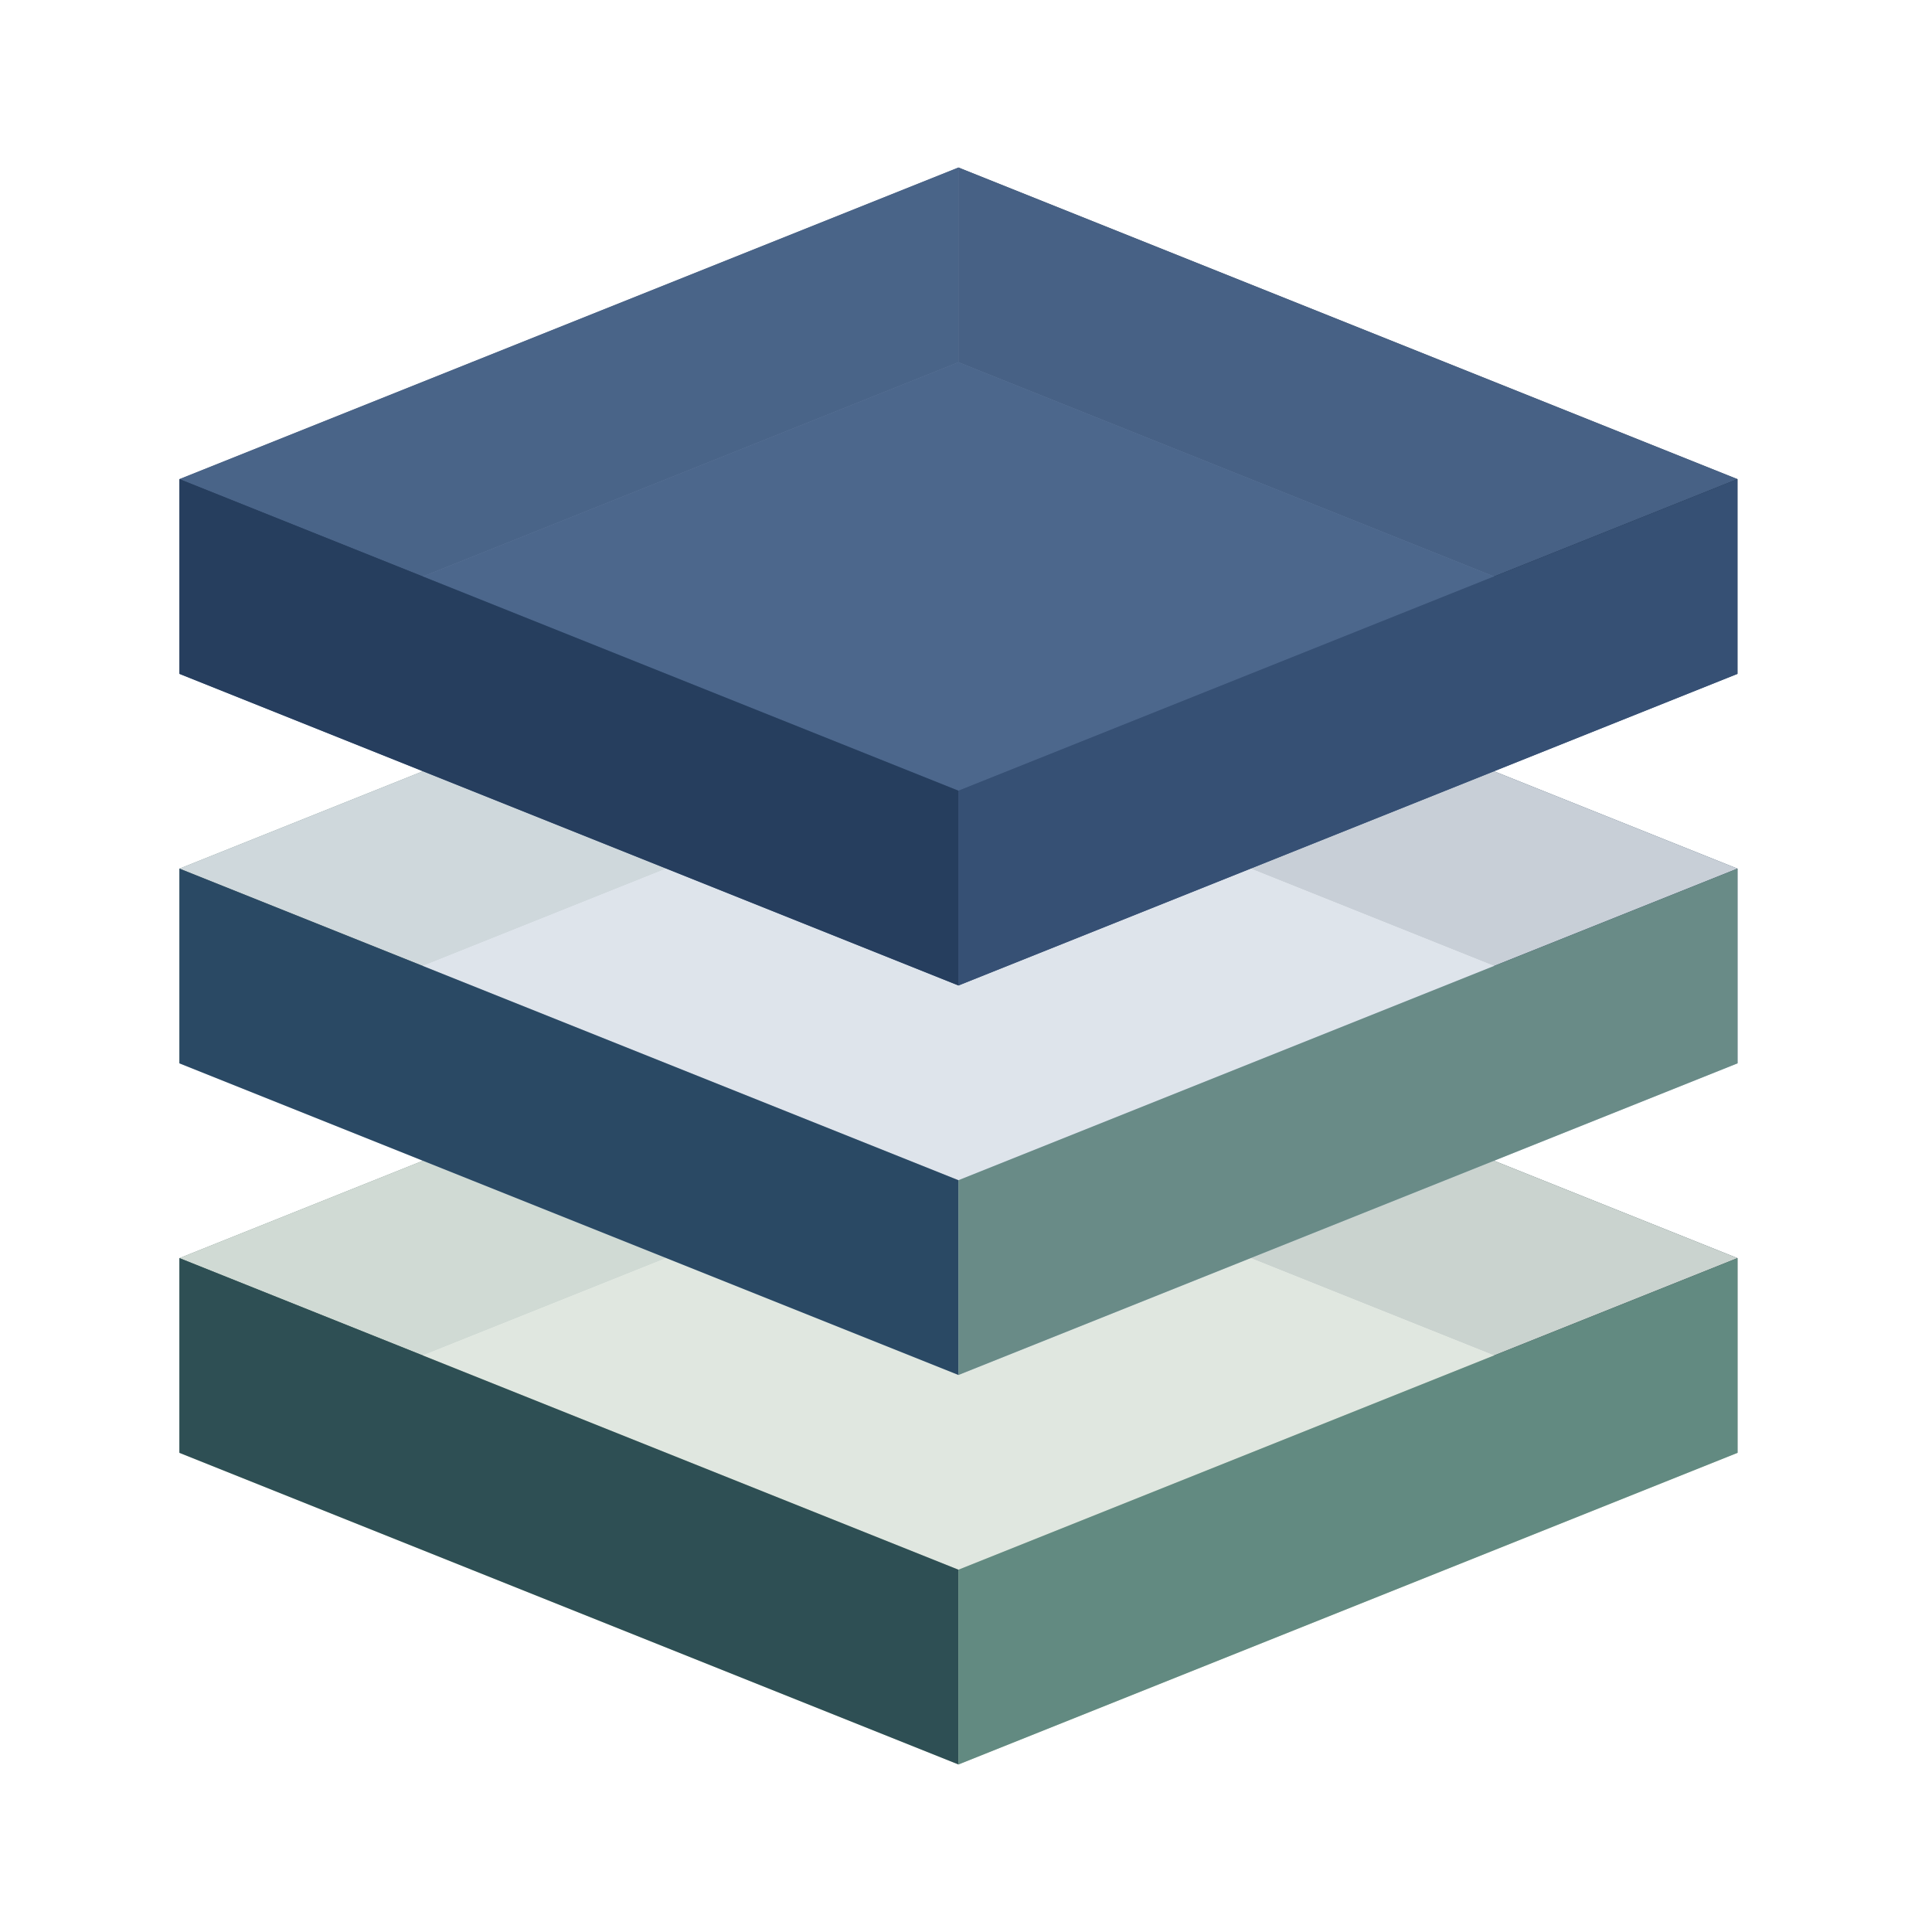
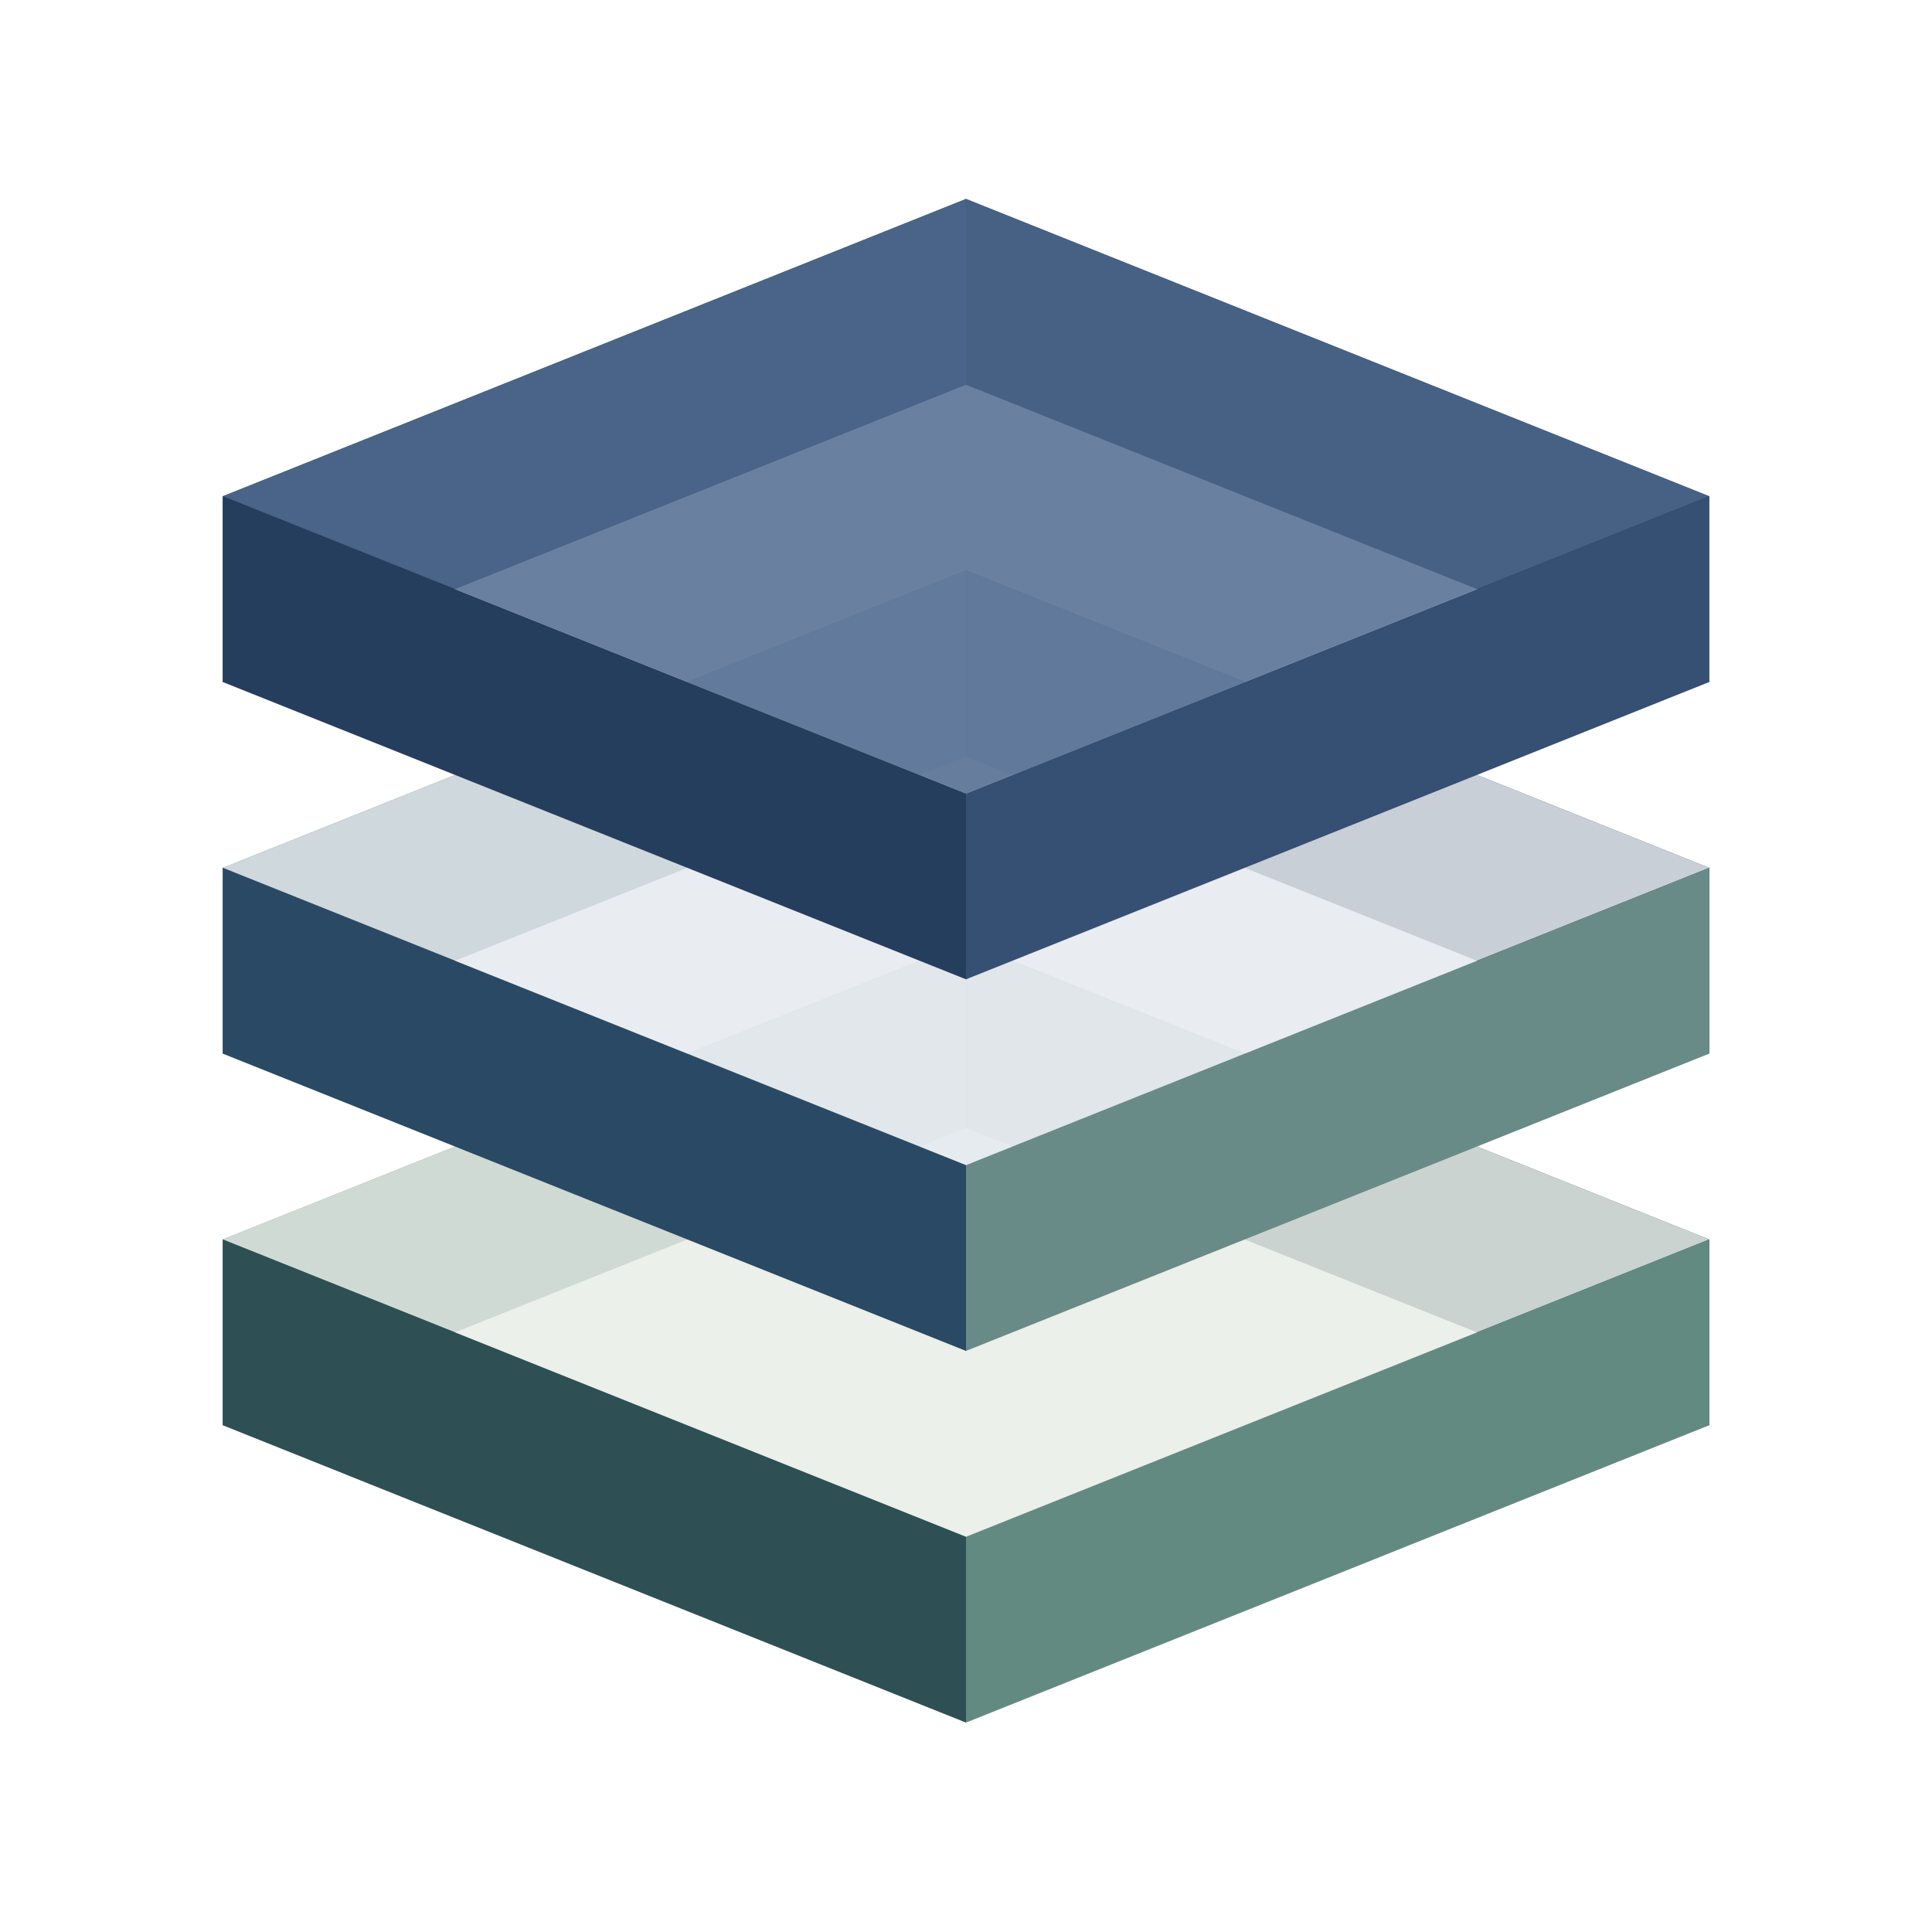
<svg xmlns="http://www.w3.org/2000/svg" width="1080" zoomAndPan="magnify" viewBox="0 0 810 810" height="1080" preserveAspectRatio="xMidYMid meet" version="1.0">
-   <path fill="#4d6e66" d="M 401.84 396.832 L 75.238 527.473 L 75.238 609.121 L 401.84 478.48 Z M 401.84 396.832 " fill-opacity="1" fill-rule="nonzero" />
-   <path fill="#233e42" d="M 401.84 396.832 L 728.438 527.473 L 728.438 609.121 L 401.84 478.48 Z M 401.84 396.832 " fill-opacity="1" fill-rule="nonzero" />
-   <path fill="#b8c4b8" d="M 401.84 478.48 L 728.438 609.121 L 401.84 739.758 L 75.238 609.121 Z M 401.84 478.48 " fill-opacity="1" fill-rule="nonzero" />
-   <path fill="#e8ede8" d="M 401.84 396.832 L 728.438 527.473 L 401.84 658.109 L 75.238 527.473 Z M 401.84 396.832 " fill-opacity="0.85" fill-rule="nonzero" />
-   <path fill="#2e4f54" d="M 75.238 527.473 L 401.84 658.109 L 401.84 739.758 L 75.238 609.121 Z M 75.238 527.473 " fill-opacity="1" fill-rule="nonzero" />
-   <path fill="#628a81" d="M 401.84 658.109 L 728.438 527.473 L 728.438 609.121 L 401.84 739.758 Z M 401.84 658.109 " fill-opacity="1" fill-rule="nonzero" />
-   <path fill="#52706d" d="M 401.84 233.535 L 75.238 364.172 L 75.238 445.82 L 401.84 315.184 Z M 401.84 233.535 " fill-opacity="1" fill-rule="nonzero" />
-   <path fill="#1f384d" d="M 401.84 233.535 L 728.438 364.172 L 728.438 445.82 L 401.84 315.184 Z M 401.84 233.535 " fill-opacity="1" fill-rule="nonzero" />
-   <path fill="#b5c2d1" d="M 401.84 315.184 L 728.438 445.82 L 401.84 576.461 L 75.238 445.82 Z M 401.84 315.184 " fill-opacity="1" fill-rule="nonzero" />
-   <path fill="#e5eaf0" d="M 401.84 233.535 L 728.438 364.172 L 401.84 494.812 L 75.238 364.172 Z M 401.84 233.535 " fill-opacity="0.85" fill-rule="nonzero" />
-   <path fill="#2a4964" d="M 75.238 364.172 L 401.84 494.812 L 401.84 576.461 L 75.238 445.82 Z M 75.238 364.172 " fill-opacity="1" fill-rule="nonzero" />
-   <path fill="#698b87" d="M 401.84 494.812 L 728.438 364.172 L 728.438 445.82 L 401.84 576.461 Z M 401.84 494.812 " fill-opacity="1" fill-rule="nonzero" />
-   <path fill="#2b4161" d="M 401.84 70.234 L 75.238 200.875 L 75.238 282.523 L 401.84 151.883 Z M 401.84 70.234 " fill-opacity="1" fill-rule="nonzero" />
-   <path fill="#1d304a" d="M 401.84 70.234 L 728.438 200.875 L 728.438 282.523 L 401.84 151.883 Z M 401.84 70.234 " fill-opacity="1" fill-rule="nonzero" />
-   <path fill="#3d567a" d="M 401.84 151.883 L 728.438 282.523 L 401.84 413.16 L 75.238 282.523 Z M 401.84 151.883 " fill-opacity="1" fill-rule="nonzero" />
-   <path fill="#4f6a90" d="M 401.84 70.234 L 728.438 200.875 L 401.84 331.512 L 75.238 200.875 Z M 401.84 70.234 " fill-opacity="0.85" fill-rule="nonzero" />
-   <path fill="#263e5e" d="M 75.238 200.875 L 401.84 331.512 L 401.84 413.16 L 75.238 282.523 Z M 75.238 200.875 " fill-opacity="1" fill-rule="nonzero" />
-   <path fill="#365074" d="M 401.84 331.512 L 728.438 200.875 L 728.438 282.523 L 401.84 413.16 Z M 401.84 331.512 " fill-opacity="1" fill-rule="nonzero" />
+   <path fill="#4d6e66" d="M 405 395.012 L 93.398 519.652 L 93.398 597.555 L 405 472.914 Z M 405 395.012 " fill-opacity="1" fill-rule="nonzero" />
+   <path fill="#233e42" d="M 405 395.012 L 716.598 519.652 L 716.598 597.555 L 405 472.914 Z M 405 395.012 " fill-opacity="1" fill-rule="nonzero" />
+   <path fill="#e8ede8" d="M 405 395.012 L 716.598 519.652 L 405 644.297 L 93.398 519.652 Z M 405 395.012 " fill-opacity="0.85" fill-rule="nonzero" />
+   <path fill="#2e4f54" d="M 93.398 519.652 L 405 644.297 L 405 722.199 L 93.398 597.555 Z M 93.398 519.652 " fill-opacity="1" fill-rule="nonzero" />
+   <path fill="#628a81" d="M 405 644.297 L 716.598 519.652 L 716.598 597.555 L 405 722.199 Z M 405 644.297 " fill-opacity="1" fill-rule="nonzero" />
+   <path fill="#52706d" d="M 405 239.207 L 93.398 363.852 L 93.398 441.754 L 405 317.109 Z M 405 239.207 " fill-opacity="1" fill-rule="nonzero" />
+   <path fill="#1f384d" d="M 405 239.207 L 716.598 363.852 L 716.598 441.754 L 405 317.109 Z M 405 239.207 " fill-opacity="1" fill-rule="nonzero" />
+   <path fill="#e5eaf0" d="M 405 239.207 L 716.598 363.852 L 405 488.492 L 93.398 363.852 Z M 405 239.207 " fill-opacity="0.85" fill-rule="nonzero" />
+   <path fill="#2a4964" d="M 93.398 363.852 L 405 488.492 L 405 566.395 L 93.398 441.754 Z M 93.398 363.852 " fill-opacity="1" fill-rule="nonzero" />
+   <path fill="#698b87" d="M 405 488.492 L 716.598 363.852 L 716.598 441.754 L 405 566.395 Z M 405 488.492 " fill-opacity="1" fill-rule="nonzero" />
+   <path fill="#2b4161" d="M 405 83.402 L 93.398 208.047 L 93.398 285.949 L 405 161.305 Z M 405 83.402 " fill-opacity="1" fill-rule="nonzero" />
+   <path fill="#1d304a" d="M 405 83.402 L 716.598 208.047 L 716.598 285.949 L 405 161.305 Z M 405 83.402 " fill-opacity="1" fill-rule="nonzero" />
+   <path fill="#4f6a90" d="M 405 83.402 L 716.598 208.047 L 405 332.688 L 93.398 208.047 Z M 405 83.402 " fill-opacity="0.85" fill-rule="nonzero" />
+   <path fill="#263e5e" d="M 93.398 208.047 L 405 332.688 L 405 410.59 L 93.398 285.949 Z M 93.398 208.047 " fill-opacity="1" fill-rule="nonzero" />
+   <path fill="#365074" d="M 405 332.688 L 716.598 208.047 L 716.598 285.949 L 405 410.59 Z M 405 332.688 " fill-opacity="1" fill-rule="nonzero" />
</svg>
